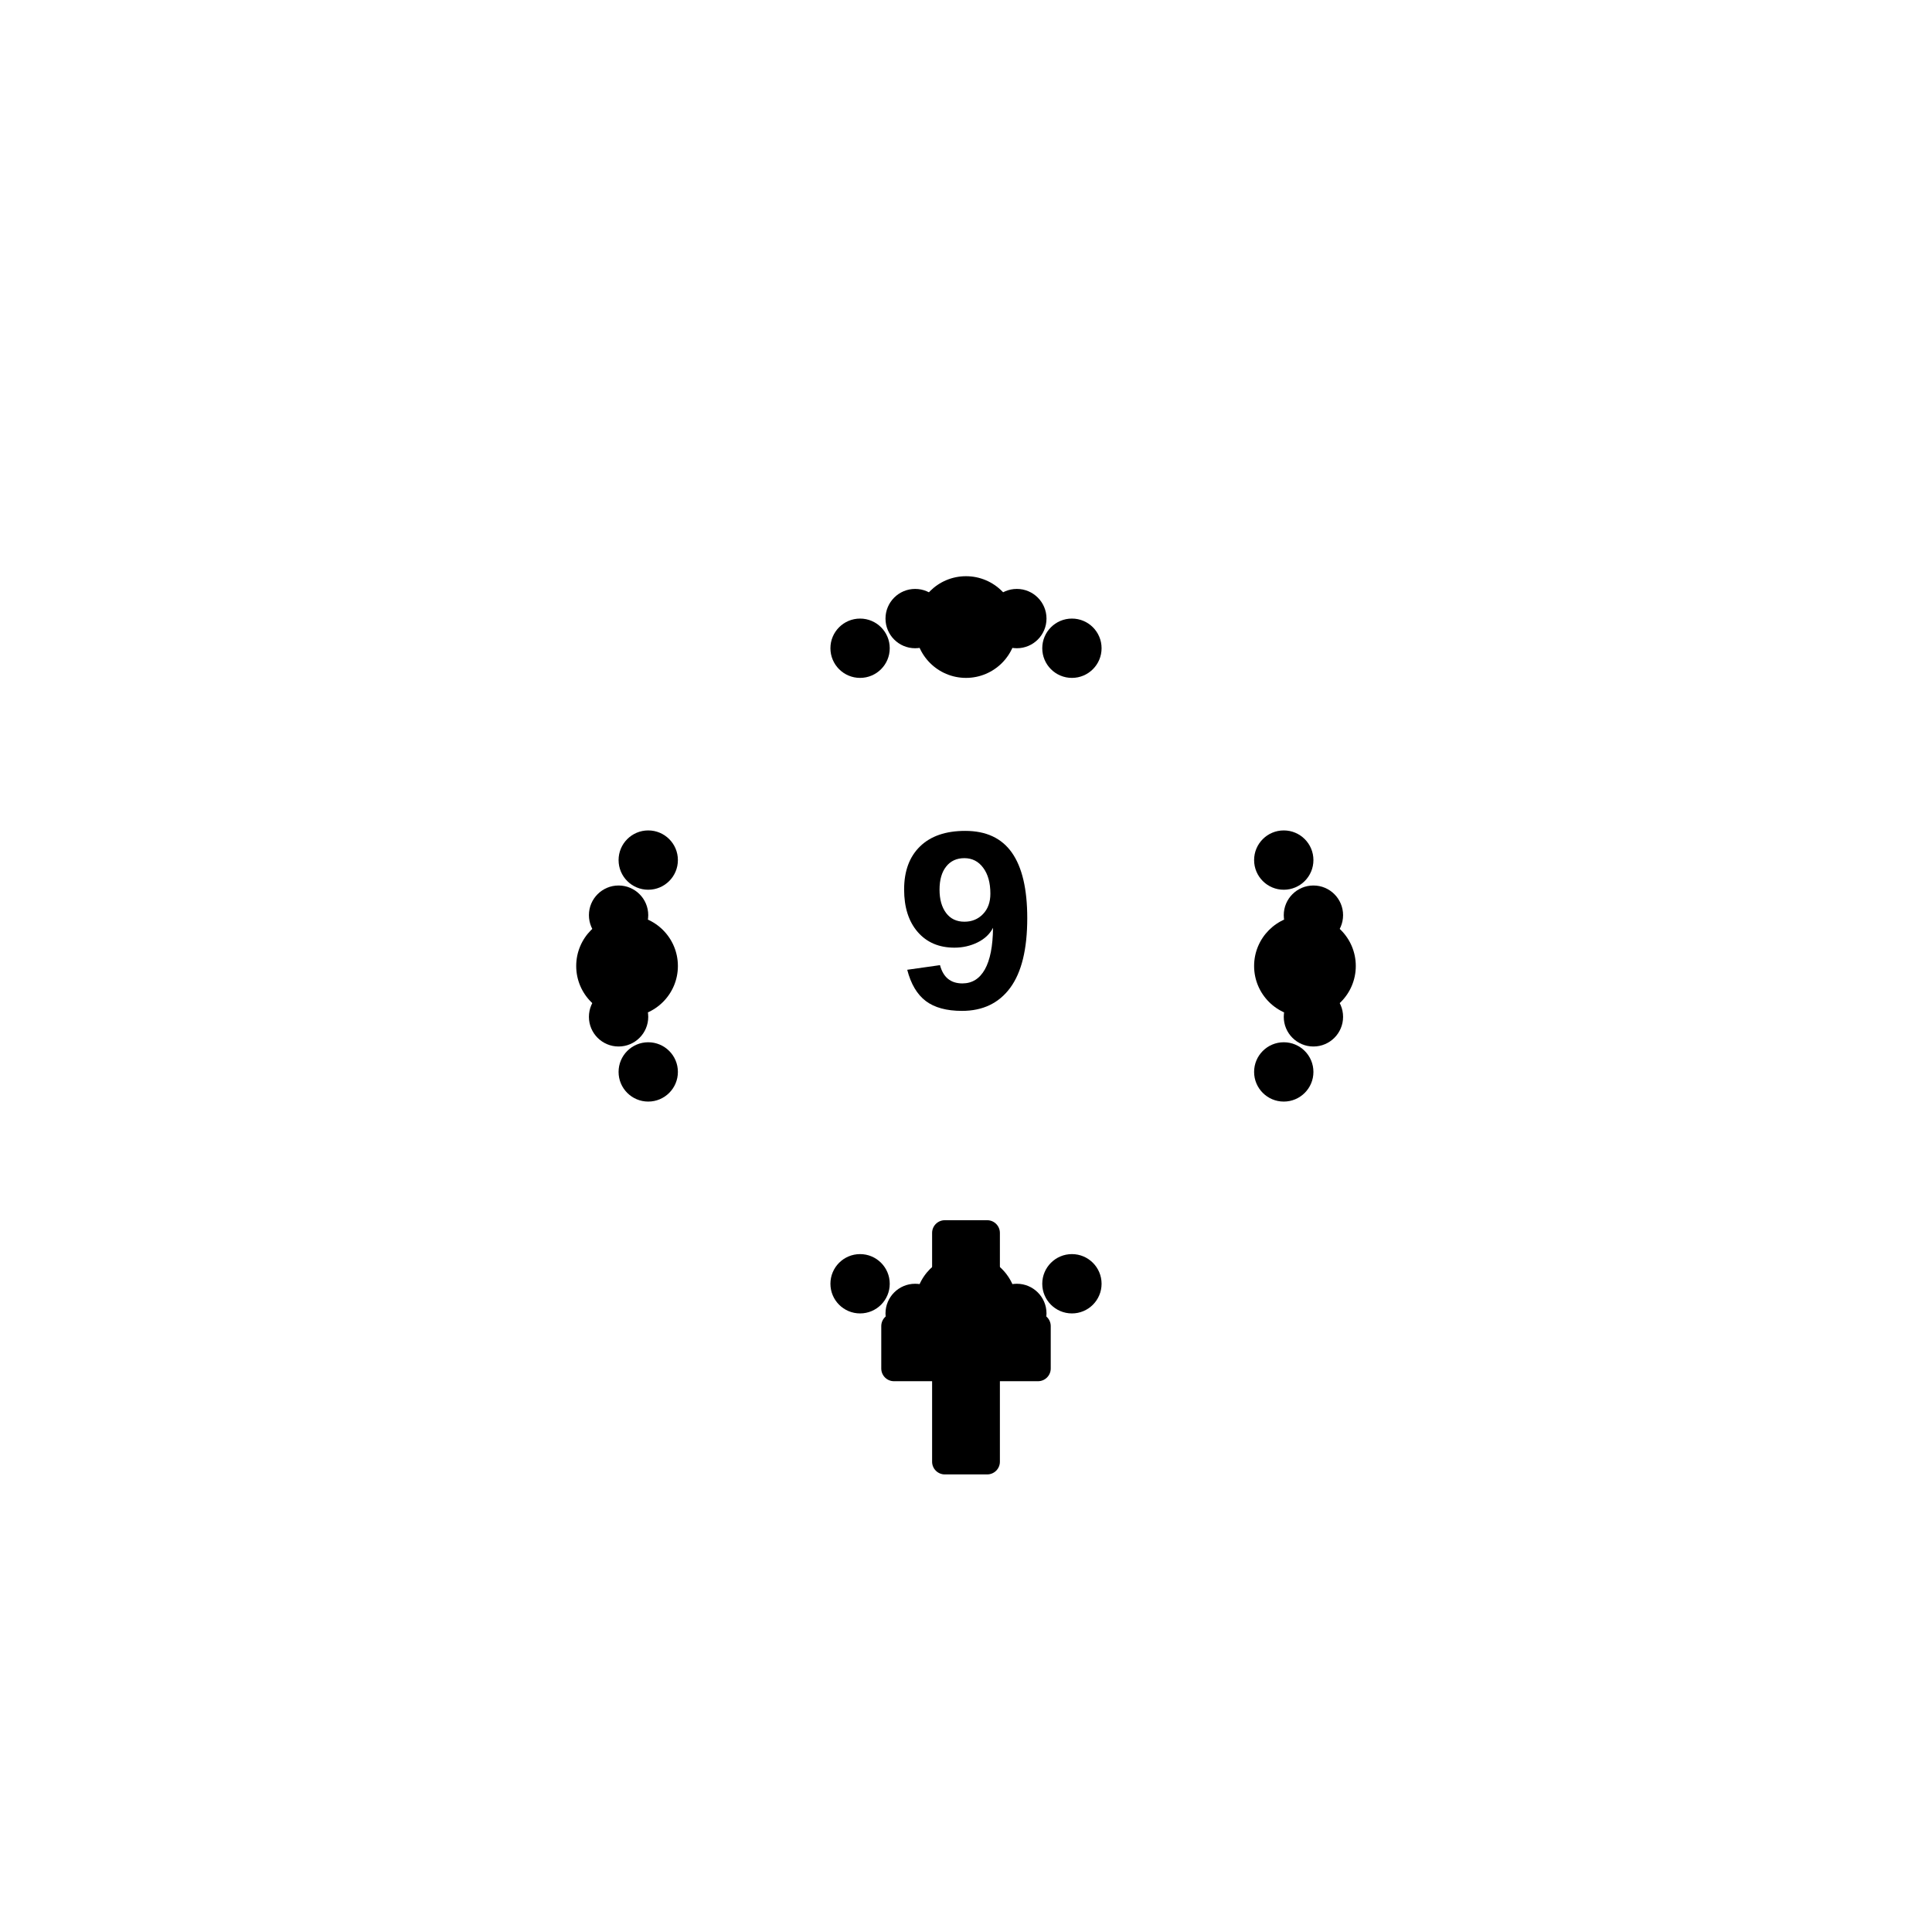
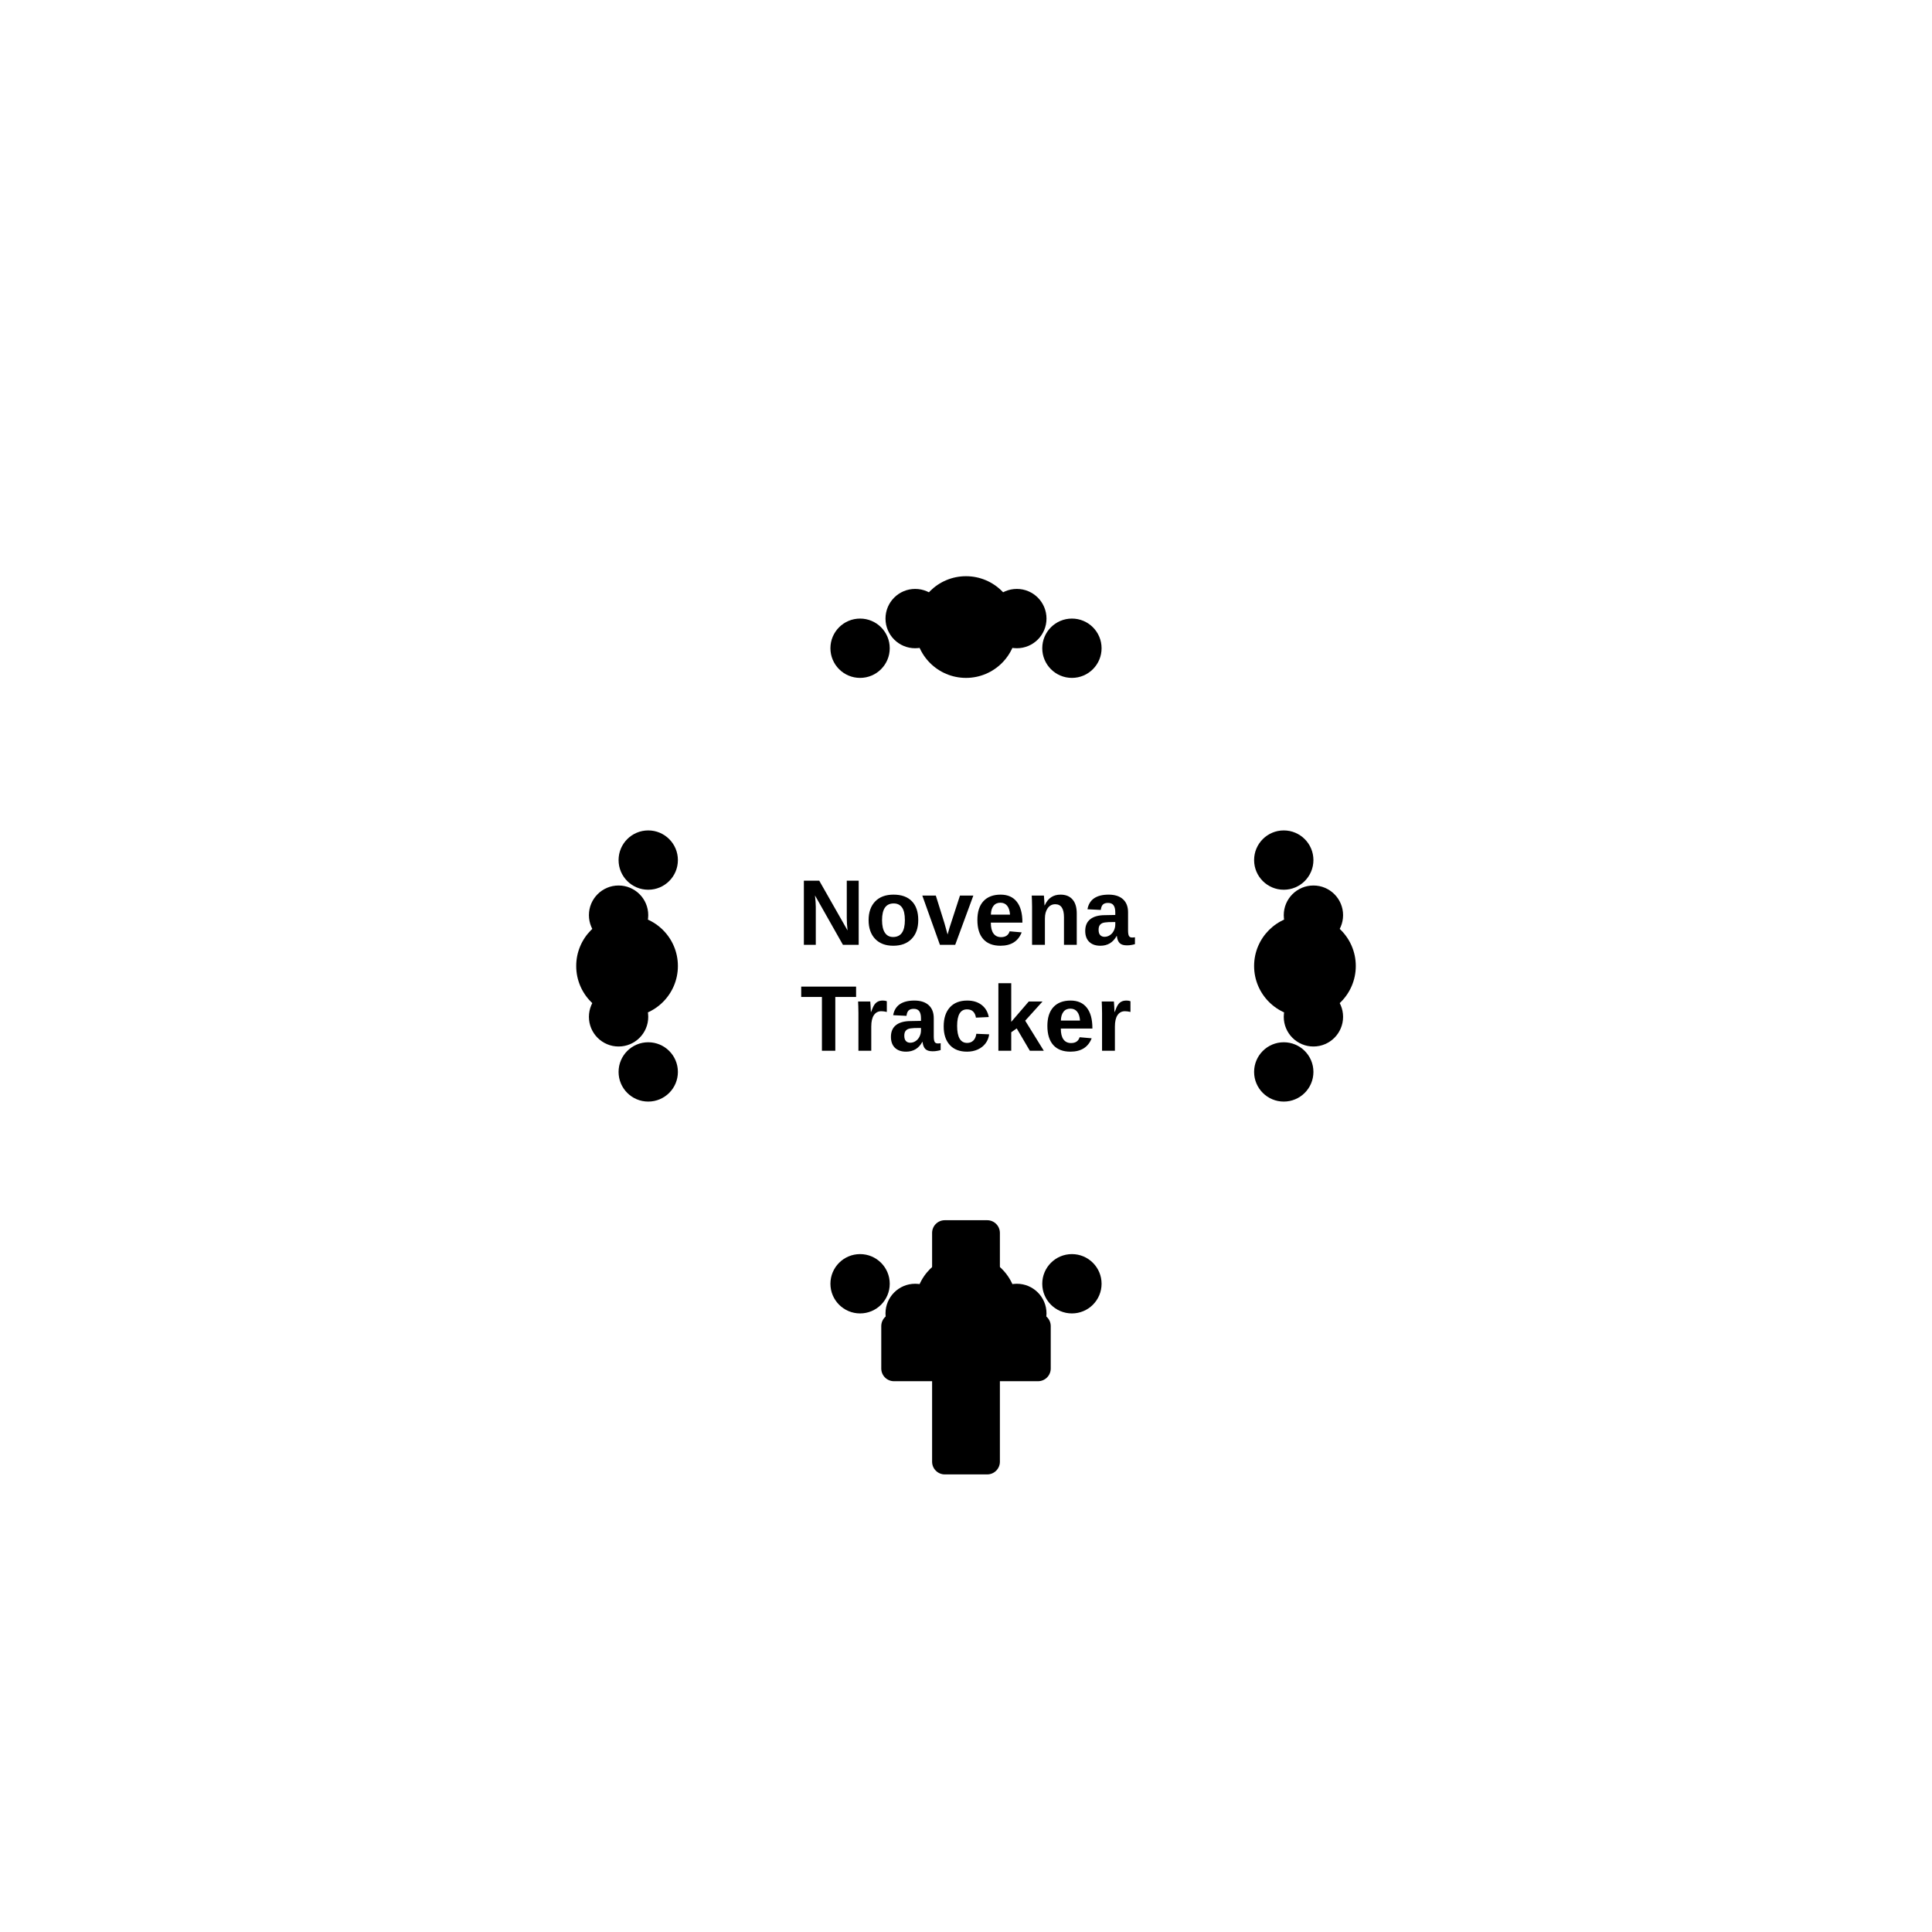
<svg xmlns="http://www.w3.org/2000/svg" width="456" height="456" viewBox="0 0 456 456" version="1.1">
  <g transform="translate(228, 228)">
    <g transform="translate(0, 90)">
      <rect x="-8" y="-30" width="16" height="60" rx="3" fill="rgba(0,0,0,1)" />
      <rect x="-20" y="-8" width="40" height="16" rx="3" fill="rgba(0,0,0,1)" />
    </g>
    <circle cx="0" cy="-80" r="12" fill="rgba(0,0,0,1)" />
    <circle cx="80" cy="0" r="12" fill="rgba(0,0,0,1)" />
    <circle cx="0" cy="80" r="12" fill="rgba(0,0,0,1)" />
    <circle cx="-80" cy="0" r="12" fill="rgba(0,0,0,1)" />
    <circle cx="-25" cy="-75" r="7" fill="rgba(0,0,0,1)" />
    <circle cx="-12" cy="-82" r="7" fill="rgba(0,0,0,1)" />
    <circle cx="12" cy="-82" r="7" fill="rgba(0,0,0,1)" />
    <circle cx="25" cy="-75" r="7" fill="rgba(0,0,0,1)" />
    <circle cx="75" cy="-25" r="7" fill="rgba(0,0,0,1)" />
    <circle cx="82" cy="-12" r="7" fill="rgba(0,0,0,1)" />
    <circle cx="82" cy="12" r="7" fill="rgba(0,0,0,1)" />
    <circle cx="75" cy="25" r="7" fill="rgba(0,0,0,1)" />
    <circle cx="25" cy="75" r="7" fill="rgba(0,0,0,1)" />
    <circle cx="12" cy="82" r="7" fill="rgba(0,0,0,1)" />
    <circle cx="-12" cy="82" r="7" fill="rgba(0,0,0,1)" />
    <circle cx="-25" cy="75" r="7" fill="rgba(0,0,0,1)" />
    <circle cx="-75" cy="25" r="7" fill="rgba(0,0,0,1)" />
    <circle cx="-82" cy="12" r="7" fill="rgba(0,0,0,1)" />
    <circle cx="-82" cy="-12" r="7" fill="rgba(0,0,0,1)" />
    <circle cx="-75" cy="-25" r="7" fill="rgba(0,0,0,1)" />
-     <text x="0" y="10" font-family="Arial, sans-serif" font-size="60" font-weight="bold" fill="rgba(0,0,0,1)" text-anchor="middle">9</text>
+     <text x="0" y="-5" font-family="Arial, sans-serif" font-size="22" font-weight="bold" fill="rgba(0,0,0,1)" text-anchor="middle">Novena</text>
+     <text x="0" y="20" font-family="Arial, sans-serif" font-size="22" font-weight="bold" fill="rgba(0,0,0,1)" text-anchor="middle">Tracker</text>
  </g>
</svg>
